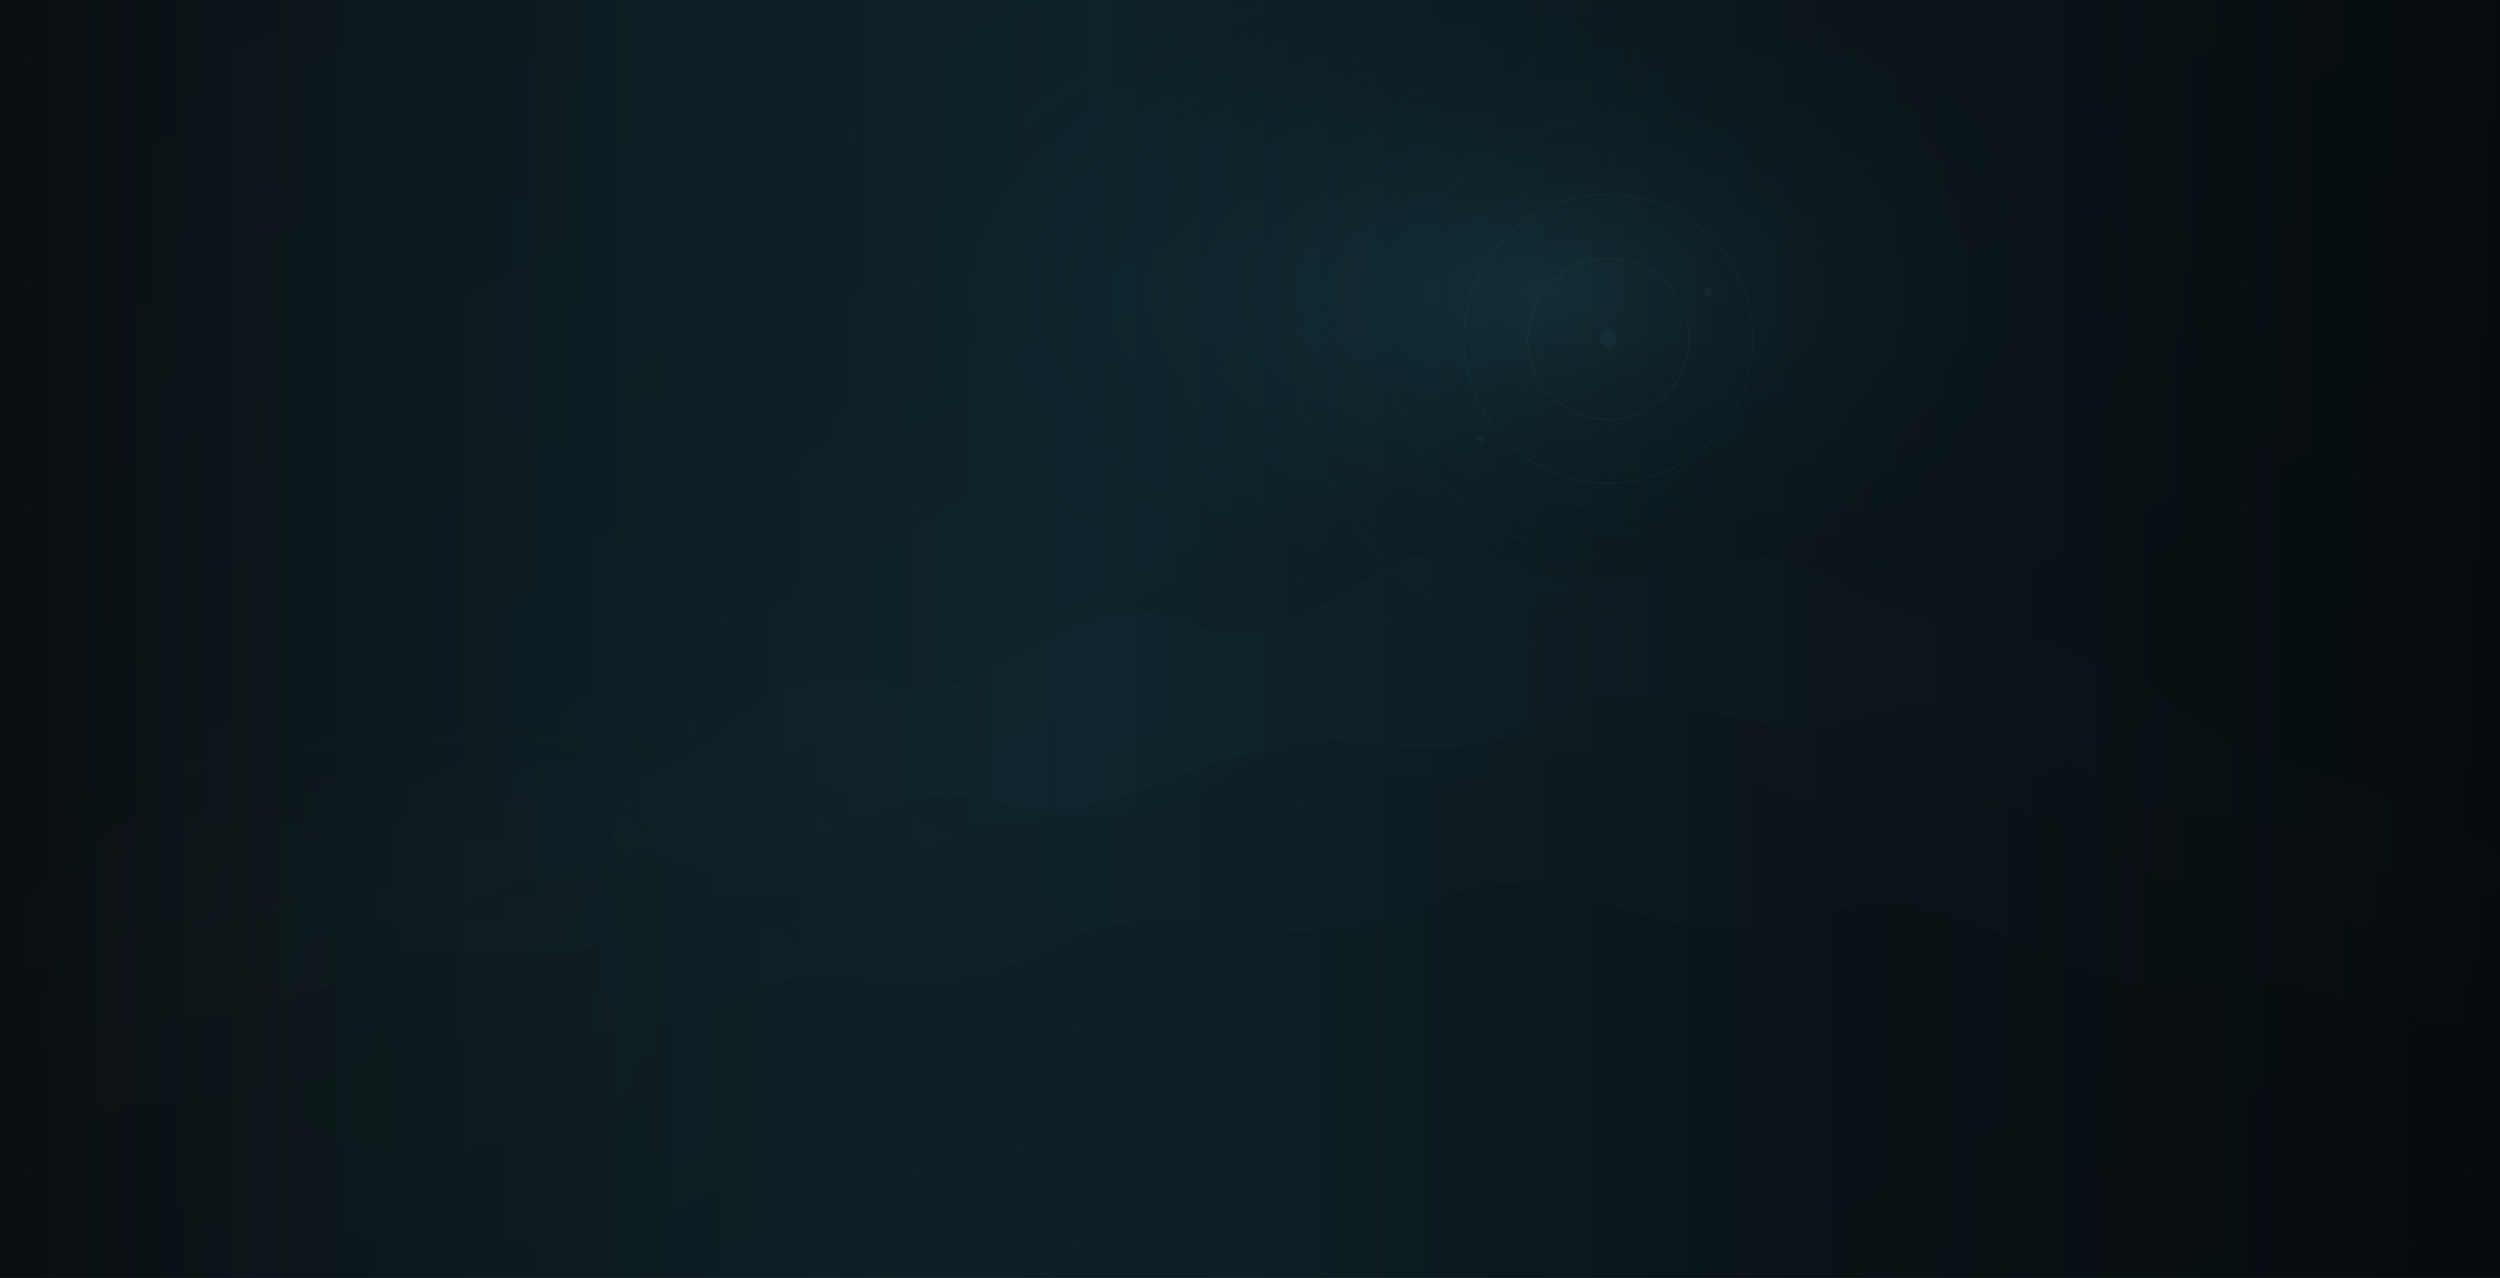
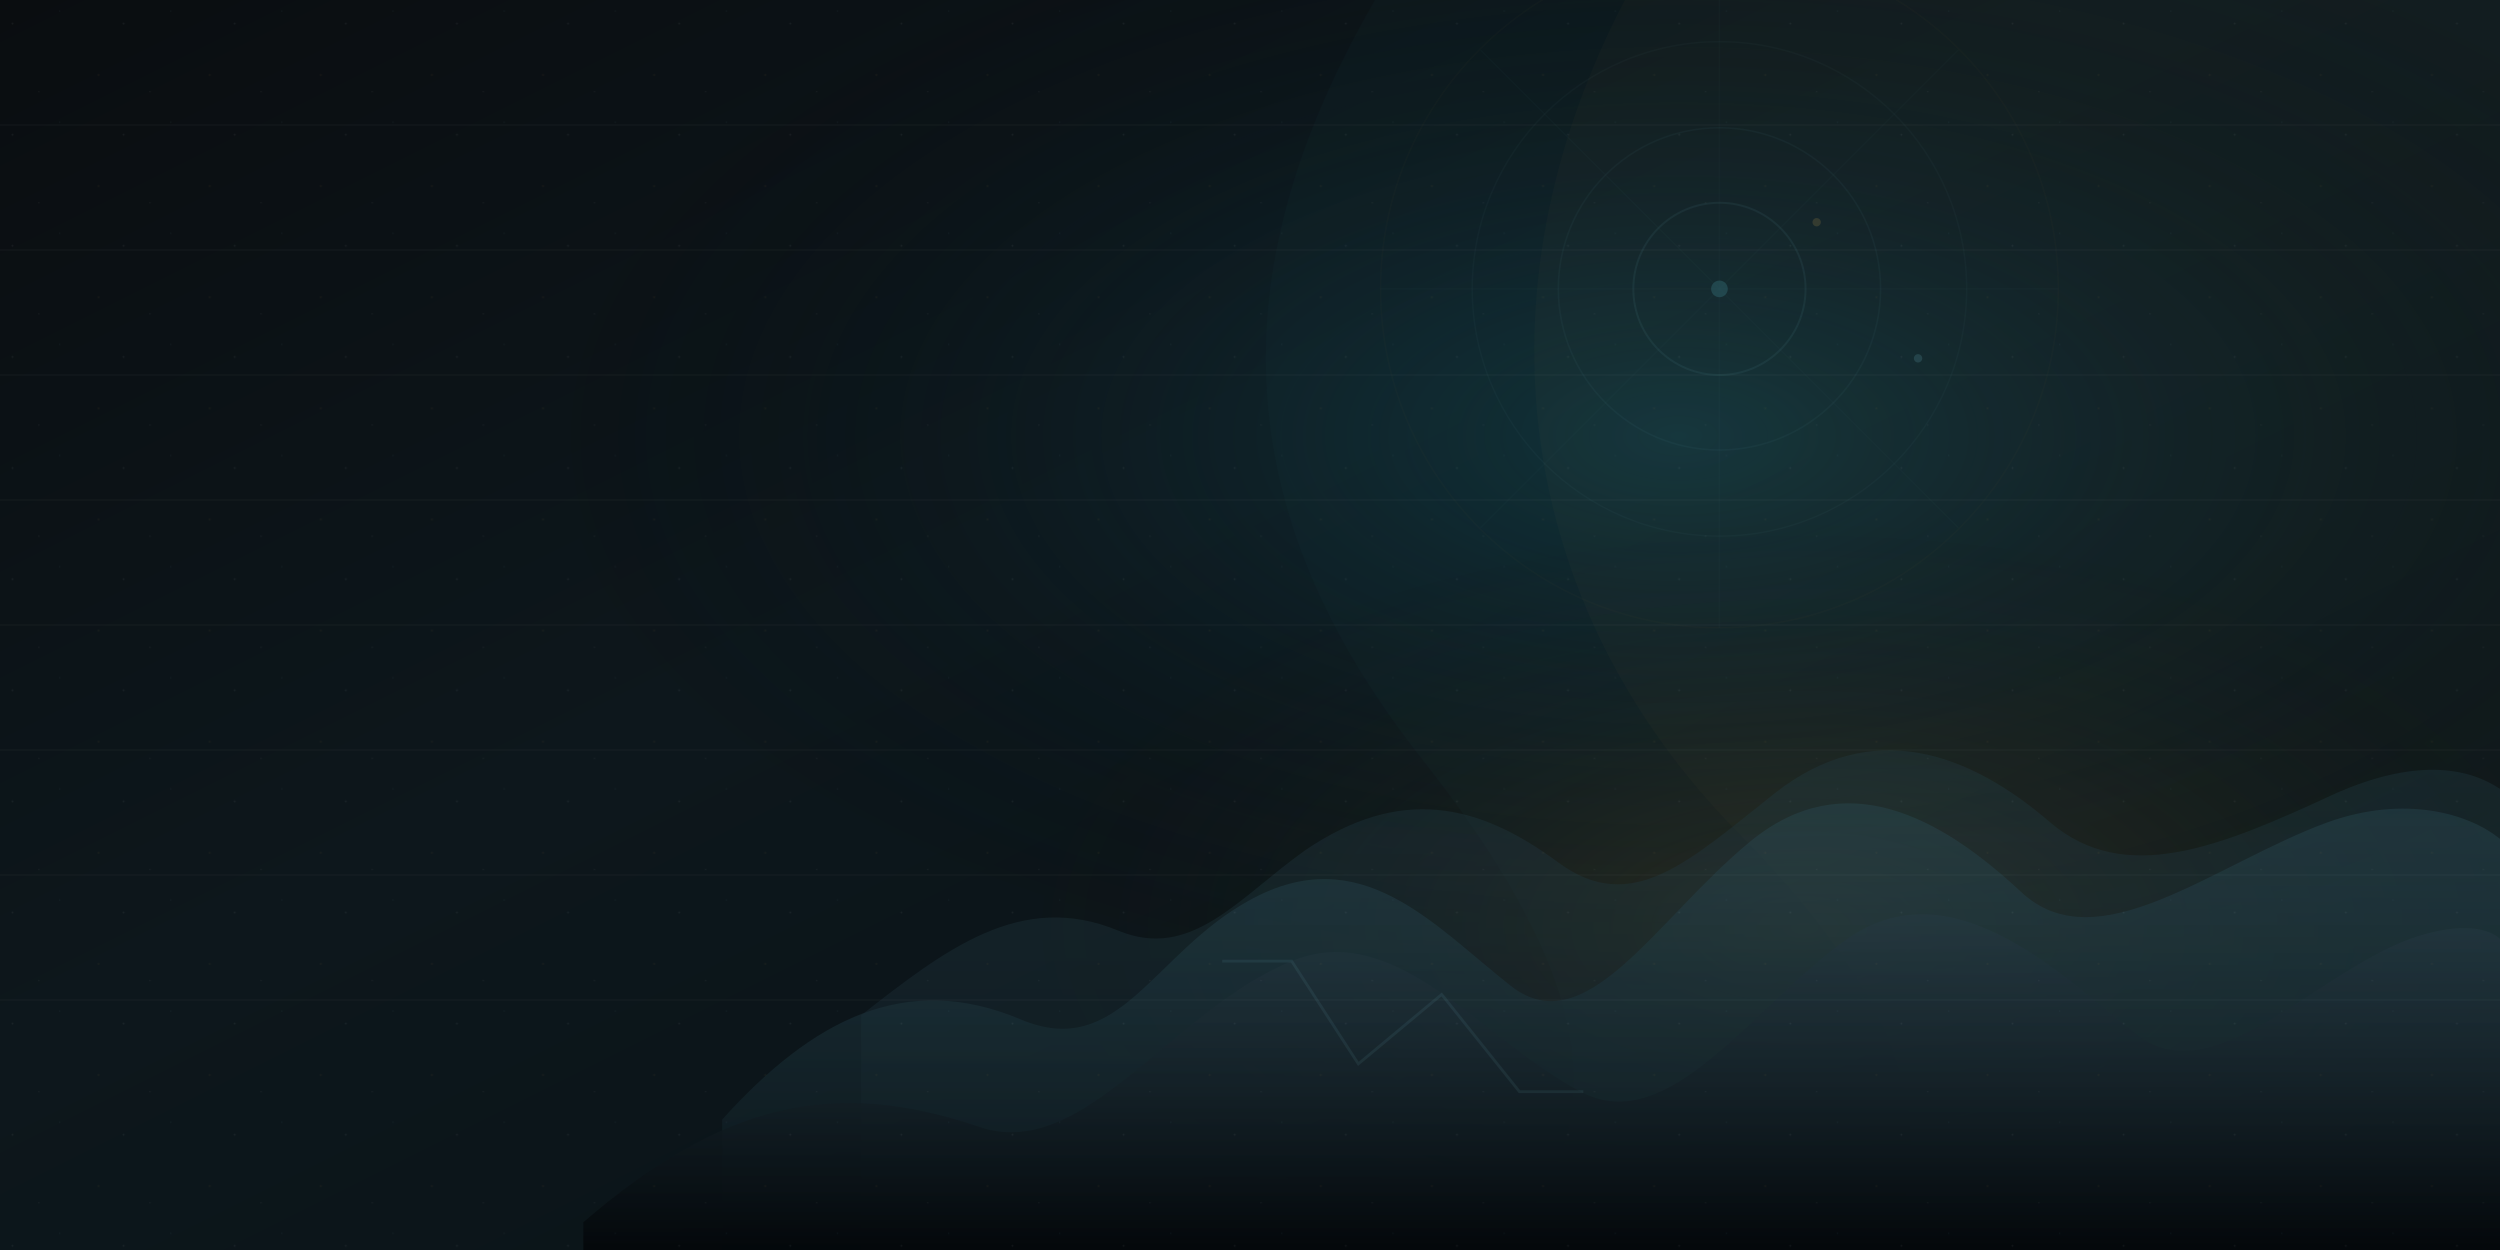
- <svg xmlns="http://www.w3.org/2000/svg" viewBox="0 0 1800 920" preserveAspectRatio="xMidYMid slice">
+ <svg xmlns="http://www.w3.org/2000/svg" viewBox="0 0 1800 900" preserveAspectRatio="xMidYMid slice">
  <defs>
    <linearGradient id="sky" x1="0" y1="0" x2="1" y2="1">
-       <stop offset="0" stop-color="#081015" />
-       <stop offset="0.42" stop-color="#0b171d" />
-       <stop offset="1" stop-color="#071014" />
+       <stop offset="0" stop-color="#0a0d10" />
+       <stop offset="0.42" stop-color="#0d171c" />
+       <stop offset="1" stop-color="#081014" />
    </linearGradient>
-     <linearGradient id="haze" x1="0" y1="0" x2="1" y2="0">
-       <stop offset="0" stop-color="#0a0d10" stop-opacity="0.92" />
-       <stop offset="0.44" stop-color="#12323b" stop-opacity="0.52" />
-       <stop offset="0.72" stop-color="#0b151a" stop-opacity="0.62" />
-       <stop offset="1" stop-color="#060a0d" stop-opacity="0.94" />
-     </linearGradient>
-     <radialGradient id="signalCore" cx="62%" cy="23%" r="28%">
-       <stop offset="0" stop-color="#3fc5db" stop-opacity="0.26" />
-       <stop offset="0.42" stop-color="#2a8397" stop-opacity="0.12" />
+     <radialGradient id="cyanMist" cx="67%" cy="35%" r="46%">
+       <stop offset="0" stop-color="#144b57" stop-opacity="0.52" />
+       <stop offset="0.48" stop-color="#0f2d36" stop-opacity="0.25" />
      <stop offset="1" stop-color="#000000" stop-opacity="0" />
    </radialGradient>
-     <radialGradient id="ochreEdge" cx="19%" cy="83%" r="31%">
-       <stop offset="0" stop-color="#d6ab4e" stop-opacity="0.11" />
+     <radialGradient id="ochreMist" cx="72%" cy="74%" r="34%">
+       <stop offset="0" stop-color="#d6ab4e" stop-opacity="0.16" />
      <stop offset="1" stop-color="#000000" stop-opacity="0" />
    </radialGradient>
-     <filter id="softBlur">
-       <feGaussianBlur stdDeviation="8" />
-     </filter>
-     <filter id="mountainBlur">
-       <feGaussianBlur stdDeviation="1.2" />
-     </filter>
-     <pattern id="grain" width="160" height="160" patternUnits="userSpaceOnUse">
-       <rect width="160" height="160" fill="transparent" />
-       <circle cx="18" cy="44" r="0.8" fill="#ffffff" opacity="0.045" />
-       <circle cx="96" cy="24" r="0.6" fill="#ffffff" opacity="0.04" />
-       <circle cx="134" cy="98" r="0.7" fill="#ffffff" opacity="0.035" />
-       <circle cx="42" cy="126" r="0.55" fill="#ffffff" opacity="0.035" />
+     <linearGradient id="ridgeFar" x1="0" x2="0" y1="0" y2="1">
+       <stop offset="0" stop-color="#24404a" stop-opacity="0.30" />
+       <stop offset="1" stop-color="#10181d" stop-opacity="0.62" />
+     </linearGradient>
+     <linearGradient id="ridgeMid" x1="0" x2="0" y1="0" y2="1">
+       <stop offset="0" stop-color="#2b4d57" stop-opacity="0.38" />
+       <stop offset="1" stop-color="#081015" stop-opacity="0.82" />
+     </linearGradient>
+     <linearGradient id="ridgeNear" x1="0" x2="0" y1="0" y2="1">
+       <stop offset="0" stop-color="#253943" stop-opacity="0.54" />
+       <stop offset="1" stop-color="#03070a" stop-opacity="0.95" />
+     </linearGradient>
+     <pattern id="grain" width="80" height="80" patternUnits="userSpaceOnUse">
+       <circle cx="9" cy="17" r="0.7" fill="#cdd8dc" opacity="0.11" />
+       <circle cx="43" cy="8" r="0.5" fill="#7ecfd7" opacity="0.10" />
+       <circle cx="71" cy="54" r="0.8" fill="#d6ab4e" opacity="0.08" />
+       <circle cx="28" cy="66" r="0.55" fill="#fff" opacity="0.08" />
    </pattern>
  </defs>
-   <rect width="1800" height="920" fill="url(#sky)" />
-   <rect width="1800" height="920" fill="url(#signalCore)" />
-   <rect width="1800" height="920" fill="url(#ochreEdge)" />
-   <g opacity="0.36" filter="url(#mountainBlur)">
-     <path d="M0 650 C80 620 150 574 240 595 C315 612 358 525 438 552 C512 577 548 462 631 492 C715 522 760 410 858 450 C945 486 995 360 1094 405 C1180 445 1234 366 1326 420 C1410 468 1480 440 1562 506 C1642 570 1716 548 1800 620 L1800 920 L0 920 Z" fill="#17232a" />
-     <path d="M0 708 C90 668 158 646 246 664 C340 684 407 590 484 618 C572 650 623 548 720 578 C812 606 886 506 979 552 C1064 594 1164 500 1245 552 C1345 616 1432 548 1518 610 C1600 670 1702 640 1800 704 L1800 920 L0 920 Z" fill="#10191f" />
+   <rect width="1800" height="900" fill="url(#sky)" />
+   <rect width="1800" height="900" fill="url(#cyanMist)" />
+   <rect width="1800" height="900" fill="url(#ochreMist)" />
+   <path d="M990 0 C880 190 880 365 1025 548 C1168 730 1150 822 1080 900 L1800 900 L1800 0 Z" fill="#1d5360" opacity="0.055" />
+   <path d="M1170 0 C1060 210 1090 436 1252 600 C1370 720 1398 810 1360 900 L1800 900 L1800 0 Z" fill="#d6ab4e" opacity="0.025" />
+   <g transform="translate(0 86)">
+     <path fill="url(#ridgeFar)" d="M620 645 C680 598 735 555 805 584 C858 606 892 560 940 526 C1008 480 1064 492 1122 535 C1175 574 1216 534 1278 485 C1348 430 1418 456 1476 506 C1530 552 1598 524 1680 486 C1738 460 1776 466 1800 482 L1800 814 L620 814 Z" />
+     <path fill="url(#ridgeMid)" d="M520 720 C585 648 652 613 735 648 C806 678 830 600 900 562 C980 518 1032 580 1088 624 C1142 666 1192 576 1260 520 C1328 464 1397 502 1455 556 C1510 608 1594 536 1676 506 C1732 486 1778 500 1800 518 L1800 814 L520 814 Z" />
+     <path fill="url(#ridgeNear)" d="M420 794 C520 708 600 690 704 725 C780 752 842 642 930 606 C1005 575 1066 662 1138 700 C1202 734 1262 638 1330 590 C1408 535 1490 622 1540 660 C1594 700 1666 616 1735 590 C1775 576 1794 584 1800 590 L1800 814 L420 814 Z" />
+     <path d="M880 606 L930 606 L978 680 L1038 630 L1094 700 L1140 700" stroke="#8feaf4" stroke-opacity="0.07" stroke-width="2" fill="none" />
  </g>
-   <g opacity="0.62">
-     <path d="M0 770 C100 720 171 746 248 704 C320 664 390 710 468 666 C544 622 594 660 672 610 C742 565 812 614 884 556 C954 500 1024 570 1106 520 C1192 468 1256 548 1342 516 C1442 480 1504 588 1588 586 C1682 584 1738 666 1800 638 L1800 920 L0 920 Z" fill="#0b1116" />
-     <path d="M0 822 C95 780 176 804 260 764 C346 722 416 774 506 726 C604 675 662 732 756 682 C858 630 924 704 1032 650 C1128 602 1200 704 1308 660 C1410 620 1486 728 1594 708 C1678 692 1740 756 1800 730 L1800 920 L0 920 Z" fill="#070b0f" />
+   <g transform="translate(1238 208)" opacity="0.36">
+     <circle r="62" fill="none" stroke="#8feaf4" stroke-opacity="0.16" stroke-width="1.4" />
+     <circle r="116" fill="none" stroke="#8feaf4" stroke-opacity="0.10" stroke-width="1.1" />
+     <circle r="178" fill="none" stroke="#8feaf4" stroke-opacity="0.075" stroke-width="1" />
+     <circle r="244" fill="none" stroke="#d6ab4e" stroke-opacity="0.055" stroke-width="1" />
+     <path d="M-244 0H244M0-244V244" stroke="#8feaf4" stroke-opacity="0.045" stroke-width="1" />
+     <path d="M-172 -172L172 172M172 -172L-172 172" stroke="#8feaf4" stroke-opacity="0.035" stroke-width="1" />
+     <circle r="6" fill="#5fd4e5" opacity="0.45" />
+     <circle cx="70" cy="-48" r="3" fill="#d6ab4e" opacity="0.45" />
+     <circle cx="143" cy="50" r="3" fill="#8feaf4" opacity="0.36" />
  </g>
-   <g transform="translate(1158 244)" opacity="0.23">
-     <circle r="58" fill="none" stroke="#d6ab4e" stroke-width="1.1" opacity="0.42" />
-     <circle r="104" fill="none" stroke="#45c8dc" stroke-width="1" opacity="0.38" />
-     <circle r="158" fill="none" stroke="#45c8dc" stroke-width="0.85" opacity="0.25" />
-     <circle r="226" fill="none" stroke="#45c8dc" stroke-width="0.7" opacity="0.18" />
-     <path d="M-226 0H226M0-226V226" stroke="#3fb5c6" stroke-width="0.55" opacity="0.18" />
-     <path d="M-160-160L160 160M160-160L-160 160" stroke="#3fb5c6" stroke-width="0.45" opacity="0.12" />
-     <circle r="6" fill="#3fc5db" opacity="0.55" />
-     <circle cx="72" cy="-34" r="3.2" fill="#d6ab4e" opacity="0.55" />
-     <circle cx="-92" cy="72" r="2.6" fill="#3fc5db" opacity="0.46" />
+   <rect width="1800" height="900" fill="url(#grain)" opacity="0.55" />
+   <g opacity="0.035">
+     <path d="M0 90H1800M0 180H1800M0 270H1800M0 360H1800M0 450H1800M0 540H1800M0 630H1800M0 720H1800" stroke="#d9e5e8" />
  </g>
-   <rect width="1800" height="920" fill="url(#haze)" />
-   <rect width="1800" height="920" fill="url(#grain)" opacity="0.55" />
-   <rect width="1800" height="920" fill="none" />
-   <rect width="1800" height="920" fill="rgba(0,0,0,0)" />
-   <path d="M0 0H1800V920H0Z" fill="none" />
-   <rect width="1800" height="920" fill="black" opacity="0.02" />
</svg>
